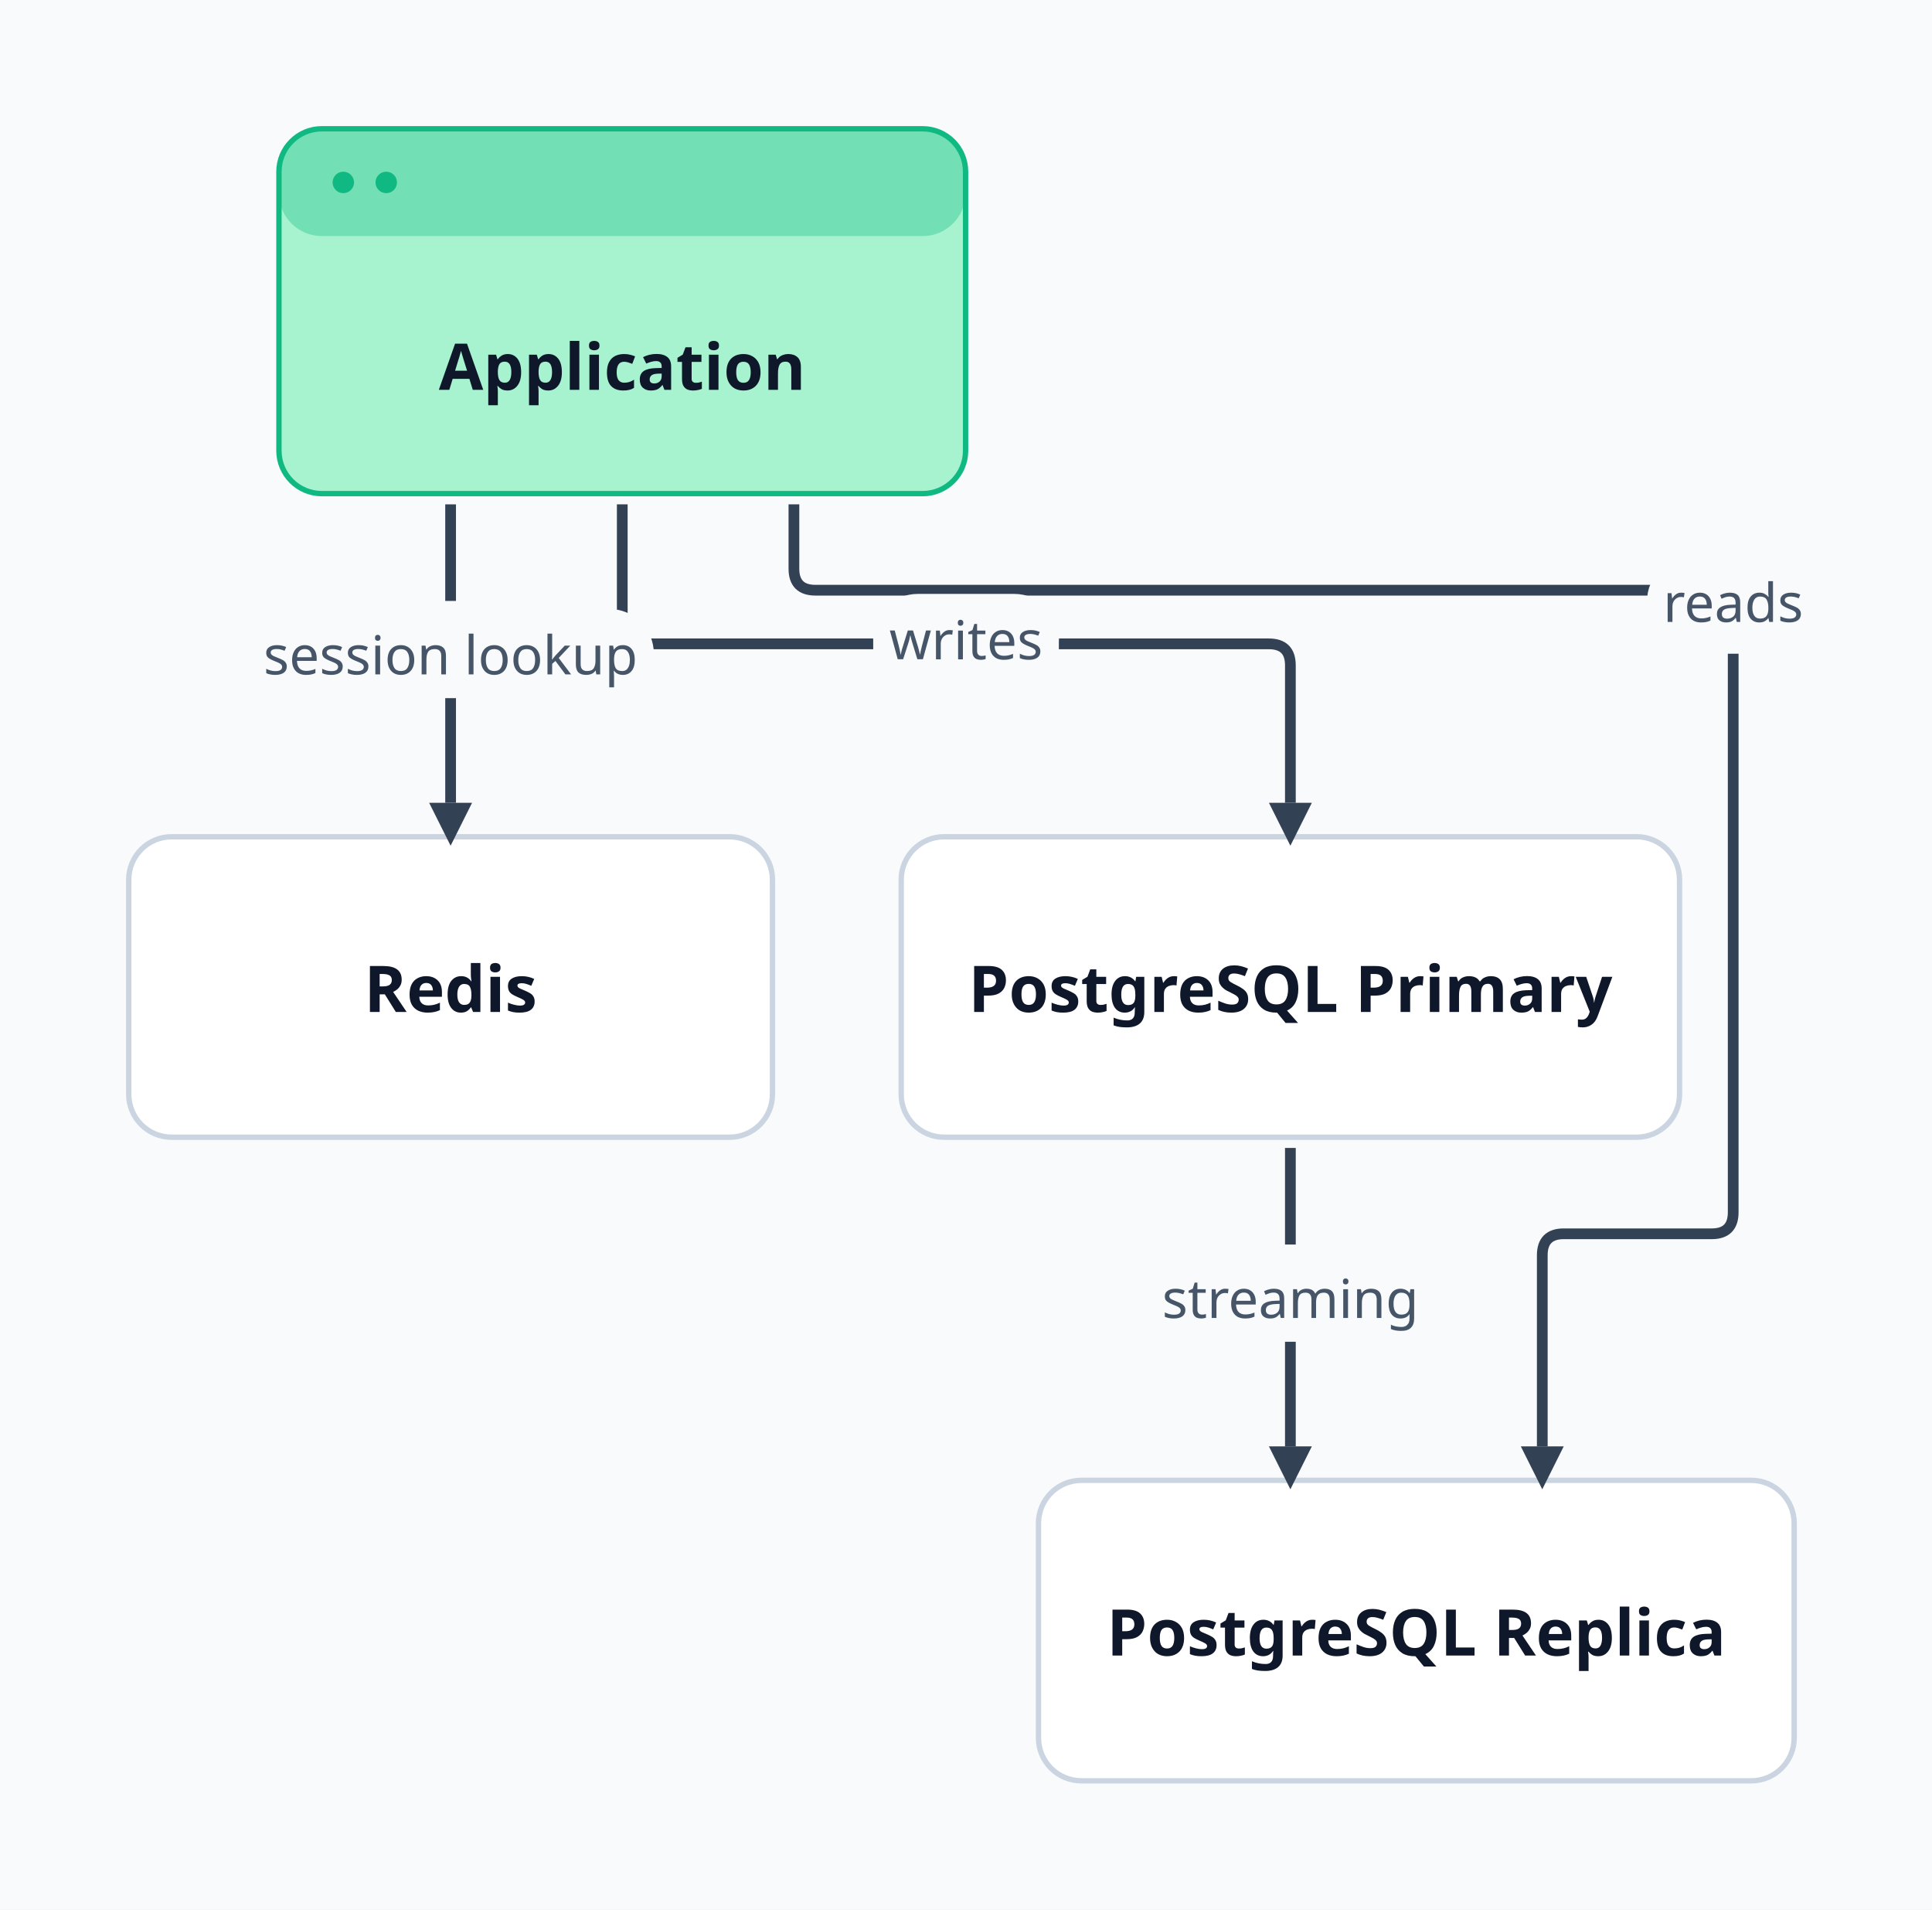
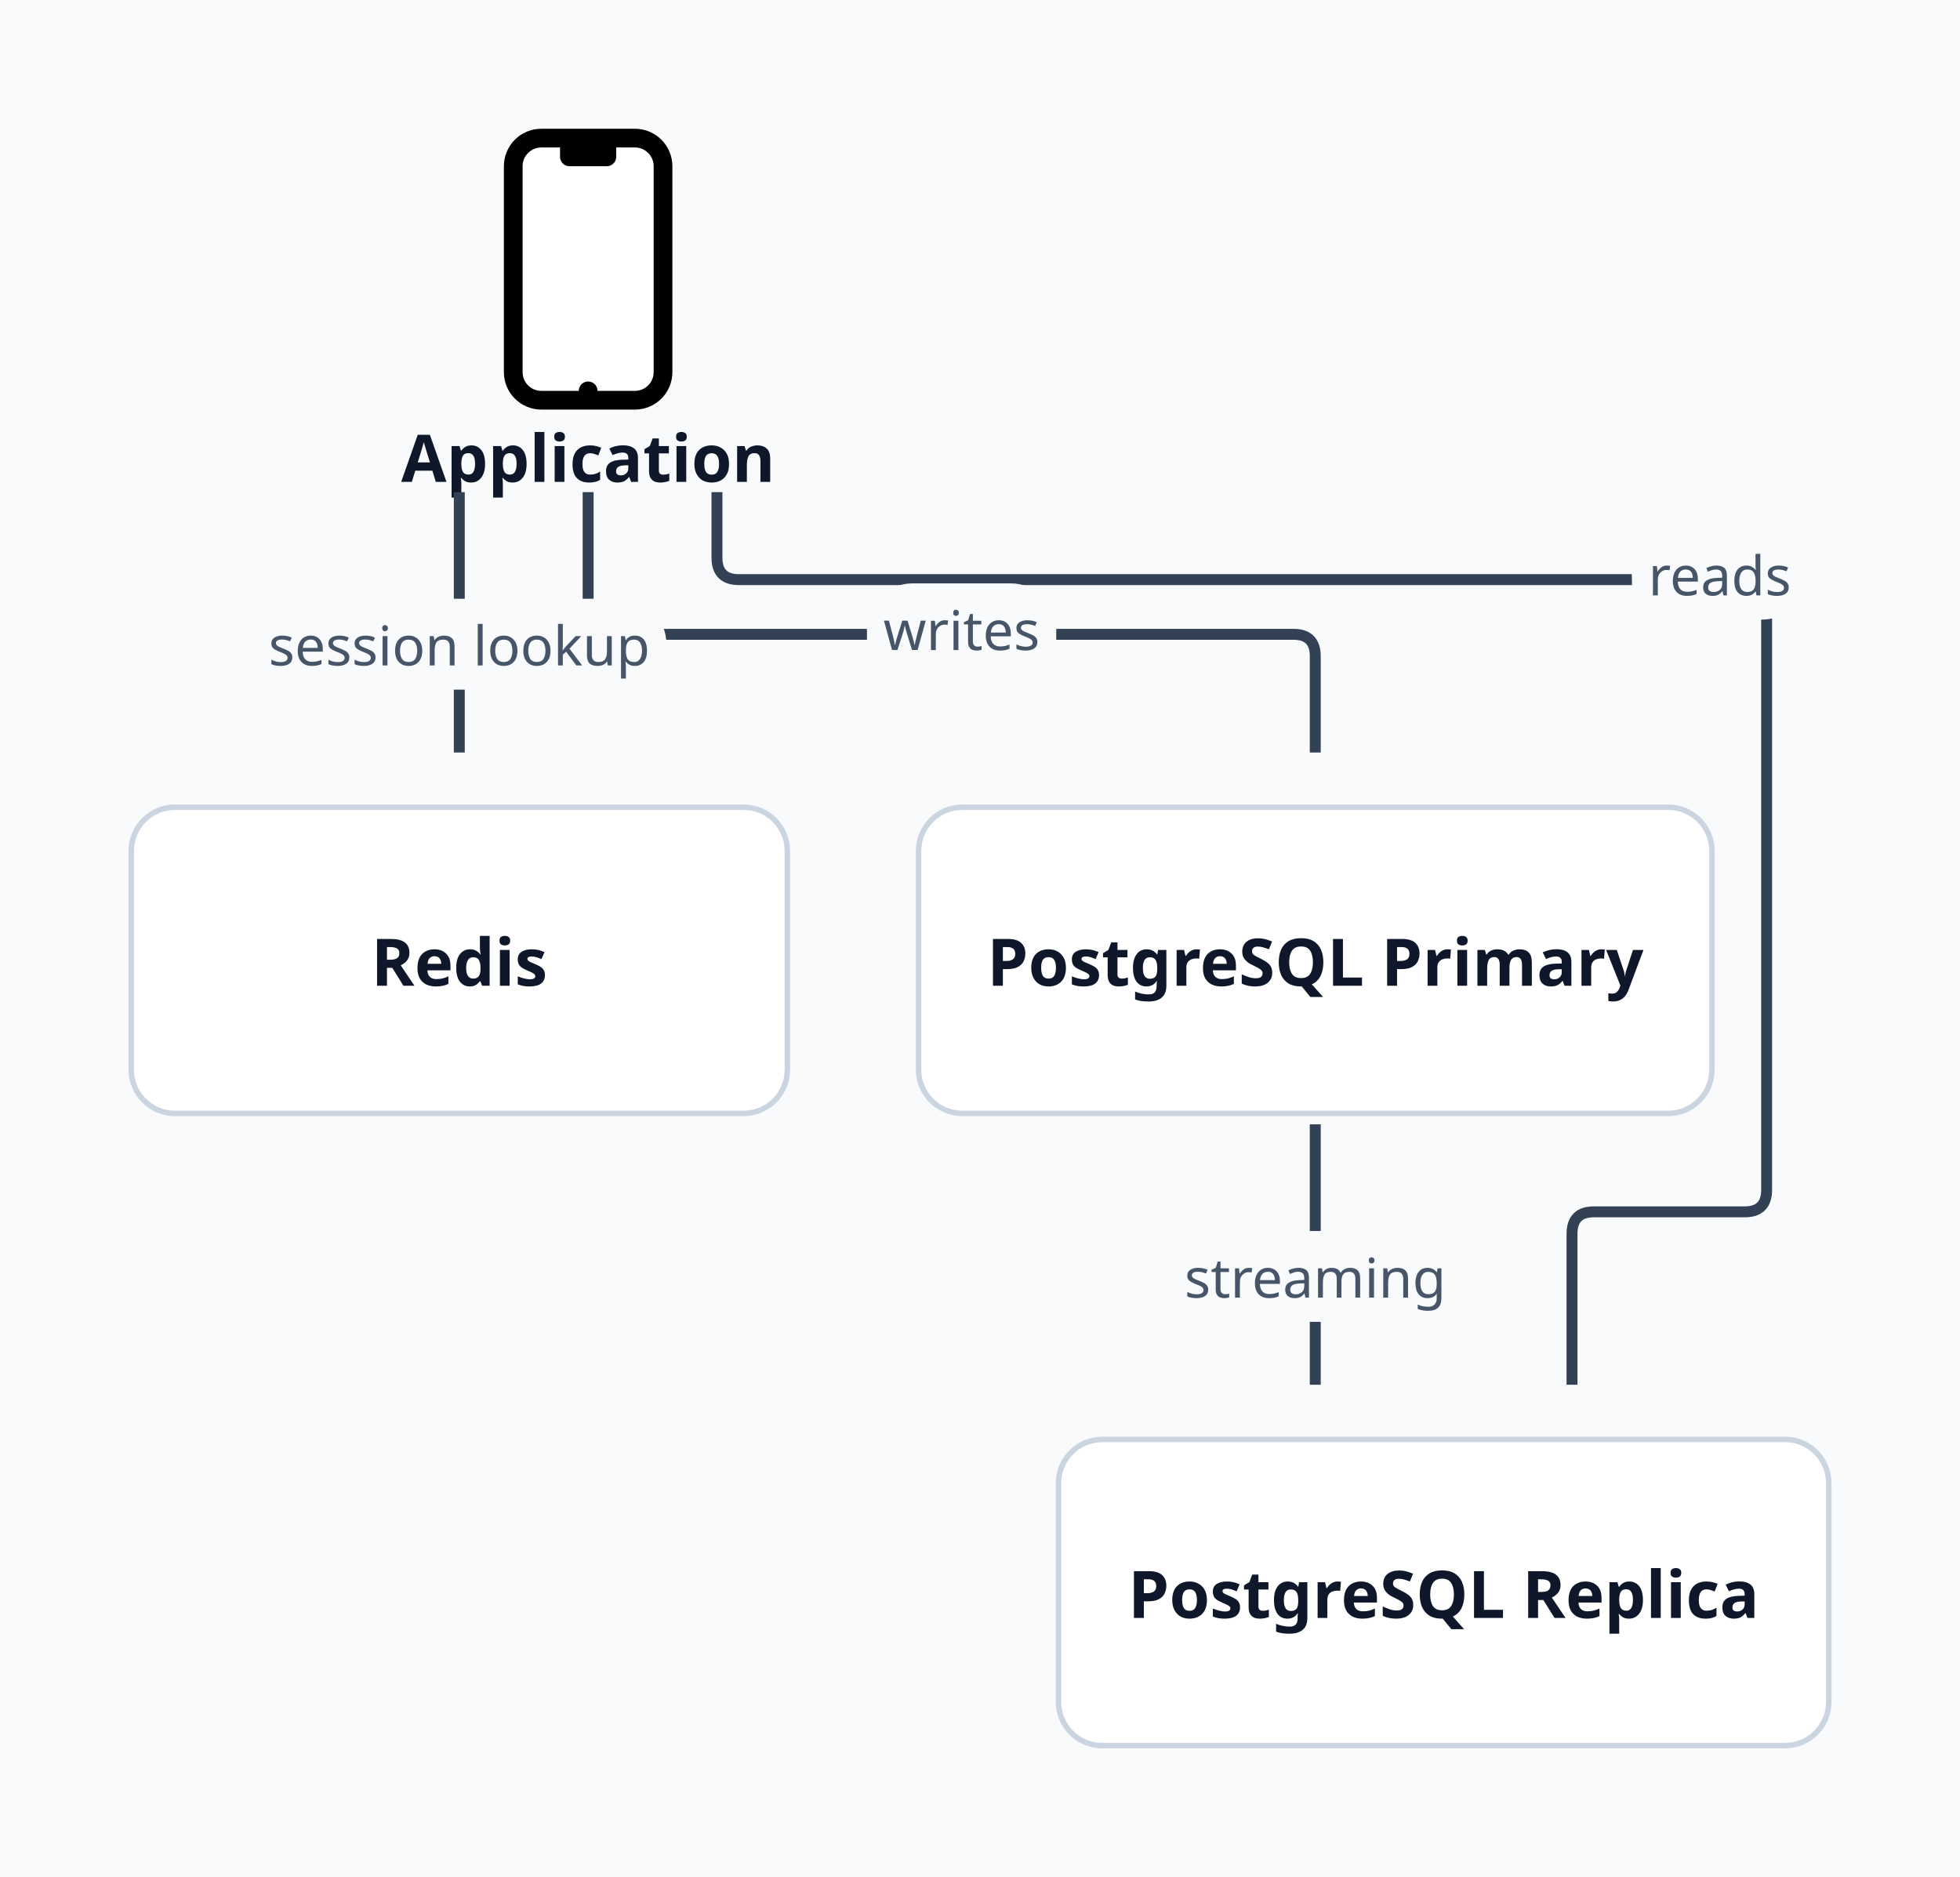
- <svg xmlns="http://www.w3.org/2000/svg" viewBox="0 0 360.156 355.9">
+ <svg xmlns="http://www.w3.org/2000/svg" viewBox="0 0 358.463 343.24">
  <defs>
    <filter id="cora-shadow-blur" x="-50%" y="-50%" width="200%" height="200%">
      <feGaussianBlur stdDeviation="0" />
    </filter>
-     <marker id="cora-marker-arrow" markerWidth="8" markerHeight="8" refX="0" refY="4" orient="auto" markerUnits="userSpaceOnUse">
+     <marker id="cora-marker-arrow" markerWidth="8" markerHeight="8" refX="8" refY="4" orient="auto-start-reverse" markerUnits="userSpaceOnUse">
      <path d="M 0 0 L 8 4 L 0 8 z" fill="#334155" />
    </marker>
-     <marker id="cora-marker-circle" markerWidth="8" markerHeight="8" refX="4" refY="4" orient="auto" markerUnits="userSpaceOnUse">
+     <marker id="cora-marker-circle" markerWidth="8" markerHeight="8" refX="4" refY="4" orient="auto-start-reverse" markerUnits="userSpaceOnUse">
      <circle cx="4" cy="4" r="2.88" fill="none" stroke="#334155" stroke-width="1.5" />
    </marker>
-     <marker id="cora-marker-filled-circle" markerWidth="8" markerHeight="8" refX="4" refY="4" orient="auto" markerUnits="userSpaceOnUse">
+     <marker id="cora-marker-filled-circle" markerWidth="8" markerHeight="8" refX="4" refY="4" orient="auto-start-reverse" markerUnits="userSpaceOnUse">
      <circle cx="4" cy="4" r="2.88" fill="#334155" />
    </marker>
+     <marker id="cora-marker-diamond" markerWidth="8" markerHeight="8" refX="4" refY="4" orient="auto-start-reverse" markerUnits="userSpaceOnUse">
+       <path d="M 4 0 L 8 4 L 4 8 L 0 4 Z" fill="none" stroke="#334155" stroke-width="1.5" />
+     </marker>
+     <marker id="cora-marker-filled-diamond" markerWidth="8" markerHeight="8" refX="4" refY="4" orient="auto-start-reverse" markerUnits="userSpaceOnUse">
+       <path d="M 4 0 L 8 4 L 4 8 L 0 4 Z" fill="#334155" />
+     </marker>
+     <marker id="cora-marker-square" markerWidth="8" markerHeight="8" refX="4" refY="4" orient="auto-start-reverse" markerUnits="userSpaceOnUse">
+       <rect x="1.12" y="1.12" width="5.76" height="5.76" fill="none" stroke="#334155" stroke-width="1.5" />
+     </marker>
+     <marker id="cora-marker-filled-square" markerWidth="8" markerHeight="8" refX="4" refY="4" orient="auto-start-reverse" markerUnits="userSpaceOnUse">
+       <rect x="1.12" y="1.12" width="5.76" height="5.76" fill="#334155" />
+     </marker>
  </defs>
-   <rect x="0" y="0" width="360.156" height="355.9" fill="#f8fafc" />
+   <rect x="0" y="0" width="358.463" height="343.24" fill="#f8fafc" />
  <g id="groups" />
  <g id="nodes">
    <g>
-       <rect x="52" y="24" width="128" height="68" rx="8" ry="8" fill="#a7f3d0" stroke="#10b981" stroke-width="1" />
-       <rect x="52" y="24" width="128" height="20" rx="8" ry="8" fill="#10b981" opacity="0.35" />
-       <circle cx="64" cy="34" r="2" fill="#10b981" />
-       <circle cx="72" cy="34" r="2" fill="#10b981" />
-       <text x="116" y="72.656" text-anchor="middle" font-family="'Noto Sans', sans-serif" font-size="12" font-weight="600" fill="#0f172a">
-         <tspan x="116" dy="0">Application</tspan>
+       <g transform="translate(80.17101, 21.83365) scale(2.282666)">
+         <rect x="6" y="1.5" width="12" height="21" rx="2.25" fill="#ffffff" />
+         <path d="M10.5 1.5H8.25A2.25 2.25 0 0 0 6 3.75v16.5a2.25 2.25 0 0 0 2.25 2.25h7.5A2.25 2.25 0 0 0 18 20.25V3.75A2.25 2.25 0 0 0 15.75 1.5H13.5M10.5 1.5H13.5M10.5 1.5V3H13.5V1.5M12 21.75V21.75" fill="none" stroke="#000000" stroke-width="1.5" stroke-linecap="round" stroke-linejoin="round" />
+       </g>
+       <text x="107.563" y="88.122" text-anchor="middle" font-family="'Noto Sans', sans-serif" font-size="12" font-weight="600" fill="#0f172a">
+         <tspan x="107.563" dy="0">Application</tspan>
      </text>
    </g>
    <g>
-       <rect x="24" y="155.95" width="120" height="56" rx="8" ry="8" fill="#ffffff" stroke="#cbd5e1" stroke-width="1" />
-       <text x="84" y="188.606" text-anchor="middle" font-family="'Noto Sans', sans-serif" font-size="12" font-weight="600" fill="#0f172a">
+       <rect x="24" y="147.62" width="120" height="56" rx="8" ry="8" fill="#ffffff" stroke="#cbd5e1" stroke-width="1" />
+       <text x="84" y="180.276" text-anchor="middle" font-family="'Noto Sans', sans-serif" font-size="12" font-weight="600" fill="#0f172a">
        <tspan x="84" dy="0">Redis</tspan>
      </text>
    </g>
    <g>
-       <rect x="168" y="155.95" width="145.096" height="56" rx="8" ry="8" fill="#ffffff" stroke="#cbd5e1" stroke-width="1" />
-       <text x="240.548" y="188.606" text-anchor="middle" font-family="'Noto Sans', sans-serif" font-size="12" font-weight="600" fill="#0f172a">
+       <rect x="168" y="147.62" width="145.096" height="56" rx="8" ry="8" fill="#ffffff" stroke="#cbd5e1" stroke-width="1" />
+       <text x="240.548" y="180.276" text-anchor="middle" font-family="'Noto Sans', sans-serif" font-size="12" font-weight="600" fill="#0f172a">
        <tspan x="240.548" dy="0">PostgreSQL Primary</tspan>
      </text>
    </g>
    <g>
-       <rect x="193.591" y="275.9" width="140.872" height="56" rx="8" ry="8" fill="#ffffff" stroke="#cbd5e1" stroke-width="1" />
-       <text x="264.027" y="308.556" text-anchor="middle" font-family="'Noto Sans', sans-serif" font-size="12" font-weight="600" fill="#0f172a">
+       <rect x="193.591" y="263.24" width="140.872" height="56" rx="8" ry="8" fill="#ffffff" stroke="#cbd5e1" stroke-width="1" />
+       <text x="264.027" y="295.896" text-anchor="middle" font-family="'Noto Sans', sans-serif" font-size="12" font-weight="600" fill="#0f172a">
        <tspan x="264.027" dy="0">PostgreSQL Replica</tspan>
      </text>
    </g>
  </g>
  <g id="edges">
-     <path d="M 84 94 L 84 112 M 84 125.62 L 84 149.62" fill="none" stroke="#334155" stroke-width="2" marker-end="url(#cora-marker-arrow)" />
-     <path d="M 116 94 L 116 116 Q 116 120 120 120 L 162.779 120 M 197.389 120 L 236.548 120 Q 240.548 120 240.548 124 L 240.548 149.62" fill="none" stroke="#334155" stroke-width="2" marker-end="url(#cora-marker-arrow)" />
-     <path d="M 148 94 L 148 106 Q 148 110 152 110 L 319.096 110 Q 323.096 110 323.096 114 M 323.096 121.842 L 323.096 225.95 Q 323.096 229.95 319.096 229.95 L 291.505 229.95 Q 287.505 229.95 287.505 233.95 L 287.505 269.57" fill="none" stroke="#334155" stroke-width="2" marker-end="url(#cora-marker-arrow)" />
-     <path d="M 240.548 213.95 L 240.548 231.95 M 240.548 245.57 L 240.548 269.57" fill="none" stroke="#334155" stroke-width="2" marker-end="url(#cora-marker-arrow)" />
+     <path d="M 84 90 L 84 112 M 84 113.62 L 84 137.62" fill="none" stroke="#334155" stroke-width="2" />
+     <path d="M 107.563 90 L 107.563 112 Q 107.563 116 111.563 116 L 158.56 116 M 193.171 116 L 236.548 116 Q 240.548 116 240.548 120 L 240.548 137.62" fill="none" stroke="#334155" stroke-width="2" />
+     <path d="M 131.126 90 L 131.126 102 Q 131.126 106 135.126 106 L 298.466 106 M 319.096 106 Q 323.096 106 323.096 110 L 323.096 217.62 Q 323.096 221.62 319.096 221.62 L 291.505 221.62 Q 287.505 221.62 287.505 225.62 L 287.505 253.24" fill="none" stroke="#334155" stroke-width="2" />
+     <path d="M 240.548 205.62 L 240.548 227.62 M 240.548 229.24 L 240.548 253.24" fill="none" stroke="#334155" stroke-width="2" />
+     <path d="M 84 90 L 84 145.62" fill="none" stroke="transparent" stroke-width="0.001" marker-end="url(#cora-marker-arrow)" />
+     <path d="M 107.563 90 L 107.563 108 Q 107.563 116 115.563 116 L 232.548 116 Q 240.548 116 240.548 124 L 240.548 145.62" fill="none" stroke="transparent" stroke-width="0.001" marker-end="url(#cora-marker-arrow)" />
+     <path d="M 131.126 90 L 131.126 98 Q 131.126 106 139.126 106 L 315.096 106 Q 323.096 106 323.096 114 L 323.096 213.62 Q 323.096 221.62 315.096 221.62 L 295.505 221.62 Q 287.505 221.62 287.505 229.62 L 287.505 261.24" fill="none" stroke="transparent" stroke-width="0.001" marker-end="url(#cora-marker-arrow)" />
+     <path d="M 240.548 205.62 L 240.548 261.24" fill="none" stroke="transparent" stroke-width="0.001" marker-end="url(#cora-marker-arrow)" />
  </g>
  <g id="edge-bridge-masks" />
  <g id="edge-bridges" />
  <g id="edge-labels">
    <g>
-       <rect x="46.115" y="113.5" width="75.77" height="16.62" rx="8.31" ry="8.31" fill="#f8fafc" />
-       <text x="84" y="125.69" text-anchor="middle" font-family="'Noto Sans', sans-serif" font-size="10" font-weight="400" fill="#475569">session lookup</text>
+       <rect x="46.115" y="109.5" width="75.77" height="16.62" rx="8.31" ry="8.31" fill="#f8fafc" />
+       <text x="84" y="121.69" text-anchor="middle" font-family="'Noto Sans', sans-serif" font-size="10" font-weight="400" fill="#475569">session lookup</text>
    </g>
    <g>
-       <rect x="162.779" y="110.69" width="34.61" height="16.62" rx="8.31" ry="8.31" fill="#f8fafc" />
-       <text x="180.084" y="122.88" text-anchor="middle" font-family="'Noto Sans', sans-serif" font-size="10" font-weight="400" fill="#475569">writes</text>
+       <rect x="158.56" y="106.69" width="34.61" height="16.62" rx="8.31" ry="8.31" fill="#f8fafc" />
+       <text x="175.865" y="118.88" text-anchor="middle" font-family="'Noto Sans', sans-serif" font-size="10" font-weight="400" fill="#475569">writes</text>
    </g>
    <g>
-       <rect x="307.036" y="103.722" width="32.12" height="16.62" rx="8.31" ry="8.31" fill="#f8fafc" />
-       <text x="323.096" y="115.912" text-anchor="middle" font-family="'Noto Sans', sans-serif" font-size="10" font-weight="400" fill="#475569">reads</text>
+       <rect x="298.466" y="96.69" width="32.12" height="16.62" rx="8.31" ry="8.31" fill="#f8fafc" />
+       <text x="314.526" y="108.88" text-anchor="middle" font-family="'Noto Sans', sans-serif" font-size="10" font-weight="400" fill="#475569">reads</text>
    </g>
    <g>
-       <rect x="213.628" y="233.45" width="53.84" height="16.62" rx="8.31" ry="8.31" fill="#f8fafc" />
-       <text x="240.548" y="245.64" text-anchor="middle" font-family="'Noto Sans', sans-serif" font-size="10" font-weight="400" fill="#475569">streaming</text>
+       <rect x="213.628" y="225.12" width="53.84" height="16.62" rx="8.31" ry="8.31" fill="#f8fafc" />
+       <text x="240.548" y="237.31" text-anchor="middle" font-family="'Noto Sans', sans-serif" font-size="10" font-weight="400" fill="#475569">streaming</text>
    </g>
  </g>
</svg>
